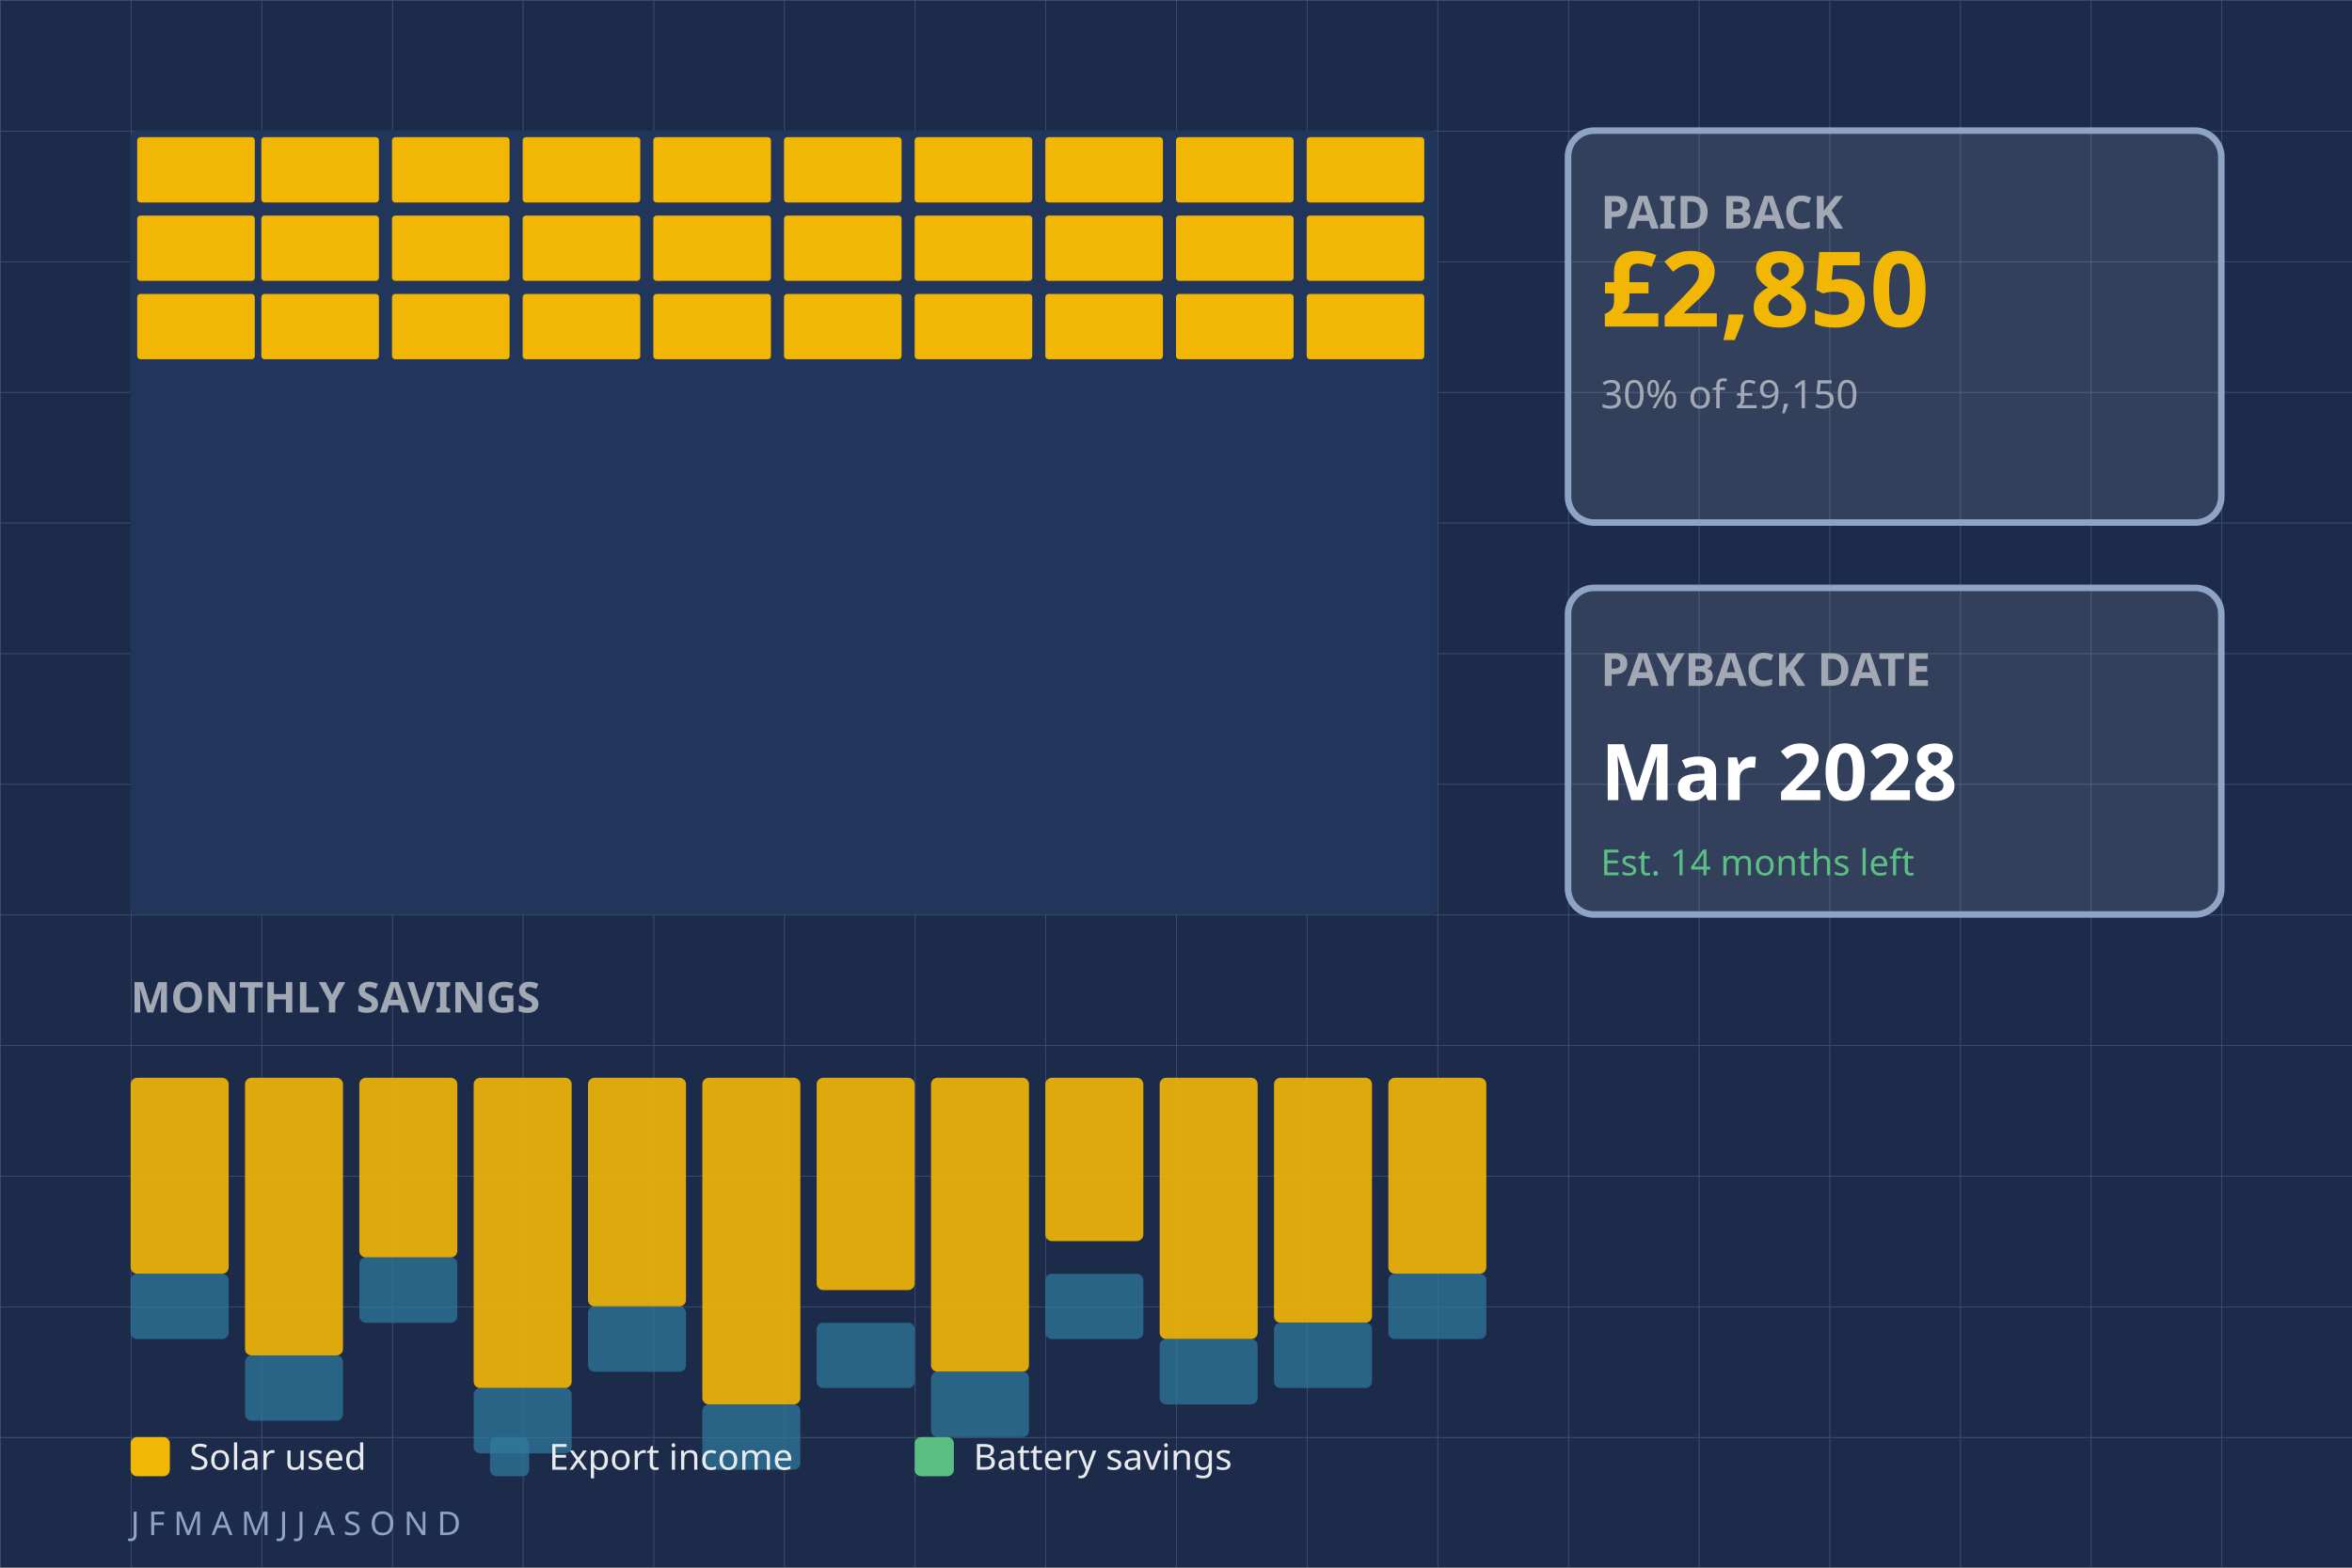
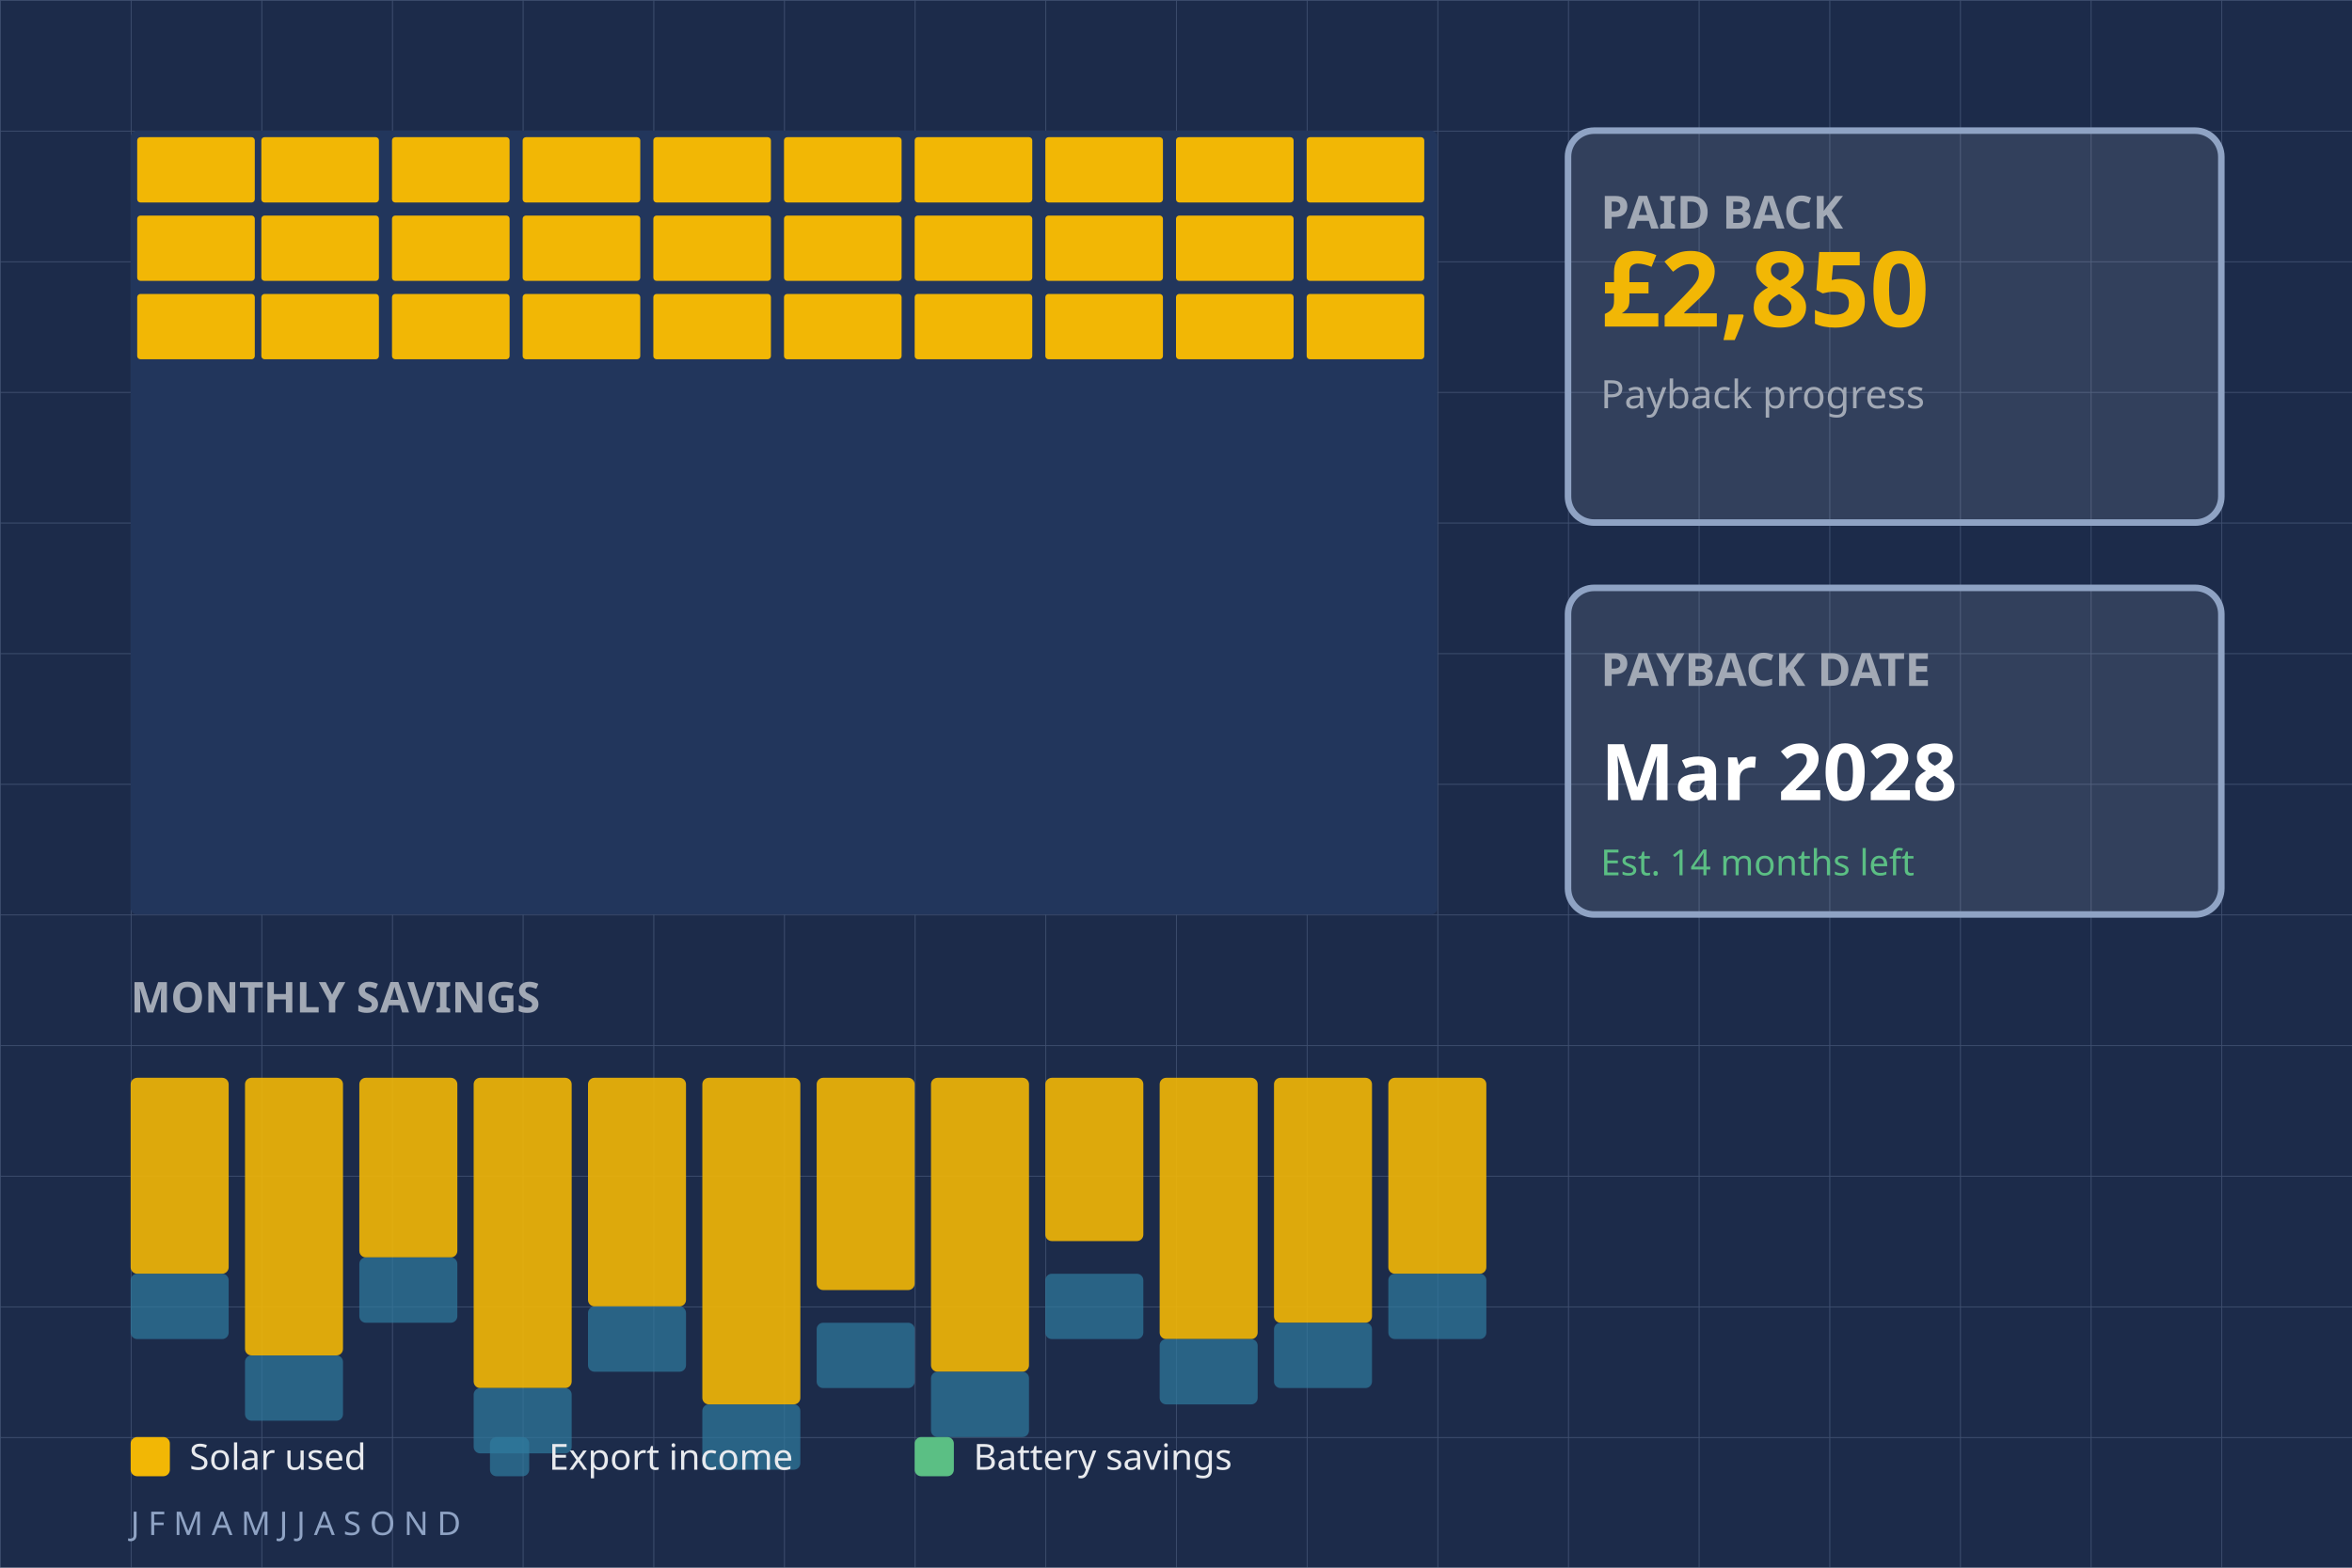
<svg xmlns="http://www.w3.org/2000/svg" viewBox="0 0 720 480" fill="none">
  <rect width="720" height="480" fill="#1C2B4A" />
  <rect width="720" height="480" fill="url(#gridPattern)" />
  <defs>
    <pattern id="gridPattern" width="40" height="40" patternUnits="userSpaceOnUse">
      <path d="M40 0H0V40" fill="none" stroke="#8FA3C4" stroke-width="0.5" opacity="0.3" />
    </pattern>
  </defs>
  <g transform="translate(40, 40)">
    <rect x="0" y="0" width="400" height="240" fill="#22365C" rx="2" />
    <g fill="#F2B705">
      <rect x="2" y="2" width="36" height="20" rx="1" />
      <rect x="40" y="2" width="36" height="20" rx="1" />
      <rect x="80" y="2" width="36" height="20" rx="1" />
      <rect x="120" y="2" width="36" height="20" rx="1" />
      <rect x="160" y="2" width="36" height="20" rx="1" />
      <rect x="200" y="2" width="36" height="20" rx="1" />
      <rect x="240" y="2" width="36" height="20" rx="1" />
      <rect x="280" y="2" width="36" height="20" rx="1" />
      <rect x="320" y="2" width="36" height="20" rx="1" />
      <rect x="360" y="2" width="36" height="20" rx="1" />
      <rect x="2" y="26" width="36" height="20" rx="1" />
      <rect x="40" y="26" width="36" height="20" rx="1" />
      <rect x="80" y="26" width="36" height="20" rx="1" />
      <rect x="120" y="26" width="36" height="20" rx="1" />
      <rect x="160" y="26" width="36" height="20" rx="1" />
      <rect x="200" y="26" width="36" height="20" rx="1" />
      <rect x="240" y="26" width="36" height="20" rx="1" />
      <rect x="280" y="26" width="36" height="20" rx="1" />
      <rect x="320" y="26" width="36" height="20" rx="1" />
      <rect x="360" y="26" width="36" height="20" rx="1" />
      <rect x="2" y="50" width="36" height="20" rx="1" />
      <rect x="40" y="50" width="36" height="20" rx="1" />
      <rect x="80" y="50" width="36" height="20" rx="1" />
      <rect x="120" y="50" width="36" height="20" rx="1" />
      <rect x="160" y="50" width="36" height="20" rx="1" />
      <rect x="200" y="50" width="36" height="20" rx="1" />
      <rect x="240" y="50" width="36" height="20" rx="1" />
      <rect x="280" y="50" width="36" height="20" rx="1" />
      <rect x="320" y="50" width="36" height="20" rx="1" />
      <rect x="360" y="50" width="36" height="20" rx="1" />
    </g>
  </g>
  <rect x="480" y="40" width="200" height="120" rx="8" fill="#FFFFFF" fill-opacity="0.1" stroke="#8FA3C4" stroke-width="2" />
  <text x="490" y="70" font-family="system-ui, sans-serif" font-size="14" fill="#A2A9B5" font-weight="600">PAID BACK</text>
  <text x="490" y="100" font-family="system-ui, sans-serif" font-size="32" fill="#F2B705" font-weight="700">£2,850</text>
-   <text x="490" y="125" font-family="system-ui, sans-serif" font-size="12" fill="#A2A9B5">30% of £9,150</text>
+   <text x="490" y="125" font-family="system-ui, sans-serif" font-size="12" fill="#A2A9B5">Payback progress</text>
  <rect x="480" y="180" width="200" height="100" rx="8" fill="#FFFFFF" fill-opacity="0.1" stroke="#8FA3C4" stroke-width="2" />
  <text x="490" y="210" font-family="system-ui, sans-serif" font-size="14" fill="#A2A9B5" font-weight="600">PAYBACK DATE</text>
  <text x="490" y="245" font-family="system-ui, sans-serif" font-size="24" fill="#FFFFFF" font-weight="700">Mar 2028</text>
  <text x="490" y="268" font-family="system-ui, sans-serif" font-size="11" fill="#5BBF84">Est. 14 months left</text>
  <g transform="translate(40, 320)">
    <text x="0" y="-10" font-family="system-ui, sans-serif" font-size="13" fill="#A2A9B5" font-weight="600">MONTHLY SAVINGS</text>
    <g fill="#F2B705">
      <rect x="0" y="10" width="30" height="60" rx="2" opacity="0.9" />
      <rect x="35" y="10" width="30" height="85" rx="2" opacity="0.9" />
      <rect x="70" y="10" width="30" height="55" rx="2" opacity="0.9" />
      <rect x="105" y="10" width="30" height="95" rx="2" opacity="0.9" />
      <rect x="140" y="10" width="30" height="70" rx="2" opacity="0.9" />
      <rect x="175" y="10" width="30" height="100" rx="2" opacity="0.9" />
      <rect x="210" y="10" width="30" height="65" rx="2" opacity="0.9" />
      <rect x="245" y="10" width="30" height="90" rx="2" opacity="0.9" />
      <rect x="280" y="10" width="30" height="50" rx="2" opacity="0.9" />
      <rect x="315" y="10" width="30" height="80" rx="2" opacity="0.9" />
      <rect x="350" y="10" width="30" height="75" rx="2" opacity="0.9" />
      <rect x="385" y="10" width="30" height="60" rx="2" opacity="0.9" />
    </g>
    <g fill="#2F7A9E" opacity="0.7">
      <rect x="0" y="70" width="30" height="20" rx="2" />
      <rect x="35" y="95" width="30" height="20" rx="2" />
      <rect x="70" y="65" width="30" height="20" rx="2" />
      <rect x="105" y="105" width="30" height="20" rx="2" />
      <rect x="140" y="80" width="30" height="20" rx="2" />
      <rect x="175" y="110" width="30" height="20" rx="2" />
      <rect x="210" y="85" width="30" height="20" rx="2" />
      <rect x="245" y="100" width="30" height="20" rx="2" />
      <rect x="280" y="70" width="30" height="20" rx="2" />
      <rect x="315" y="90" width="30" height="20" rx="2" />
      <rect x="350" y="85" width="30" height="20" rx="2" />
      <rect x="385" y="70" width="30" height="20" rx="2" />
    </g>
    <text x="0" y="150" font-family="system-ui, sans-serif" font-size="10" fill="#8FA3C4">J  F  M  A  M  J  J  A  S  O  N  D</text>
  </g>
  <g transform="translate(40, 440)" font-family="system-ui, sans-serif" font-size="11">
    <rect x="0" y="0" width="12" height="12" rx="2" fill="#F2B705" />
    <text x="18" y="10" fill="#E8EAEE">Solar used</text>
    <rect x="110" y="0" width="12" height="12" rx="2" fill="#2F7A9E" opacity="0.7" />
    <text x="128" y="10" fill="#E8EAEE">Export income</text>
    <rect x="240" y="0" width="12" height="12" rx="2" fill="#5BBF84" />
    <text x="258" y="10" fill="#E8EAEE">Battery savings</text>
  </g>
</svg>
